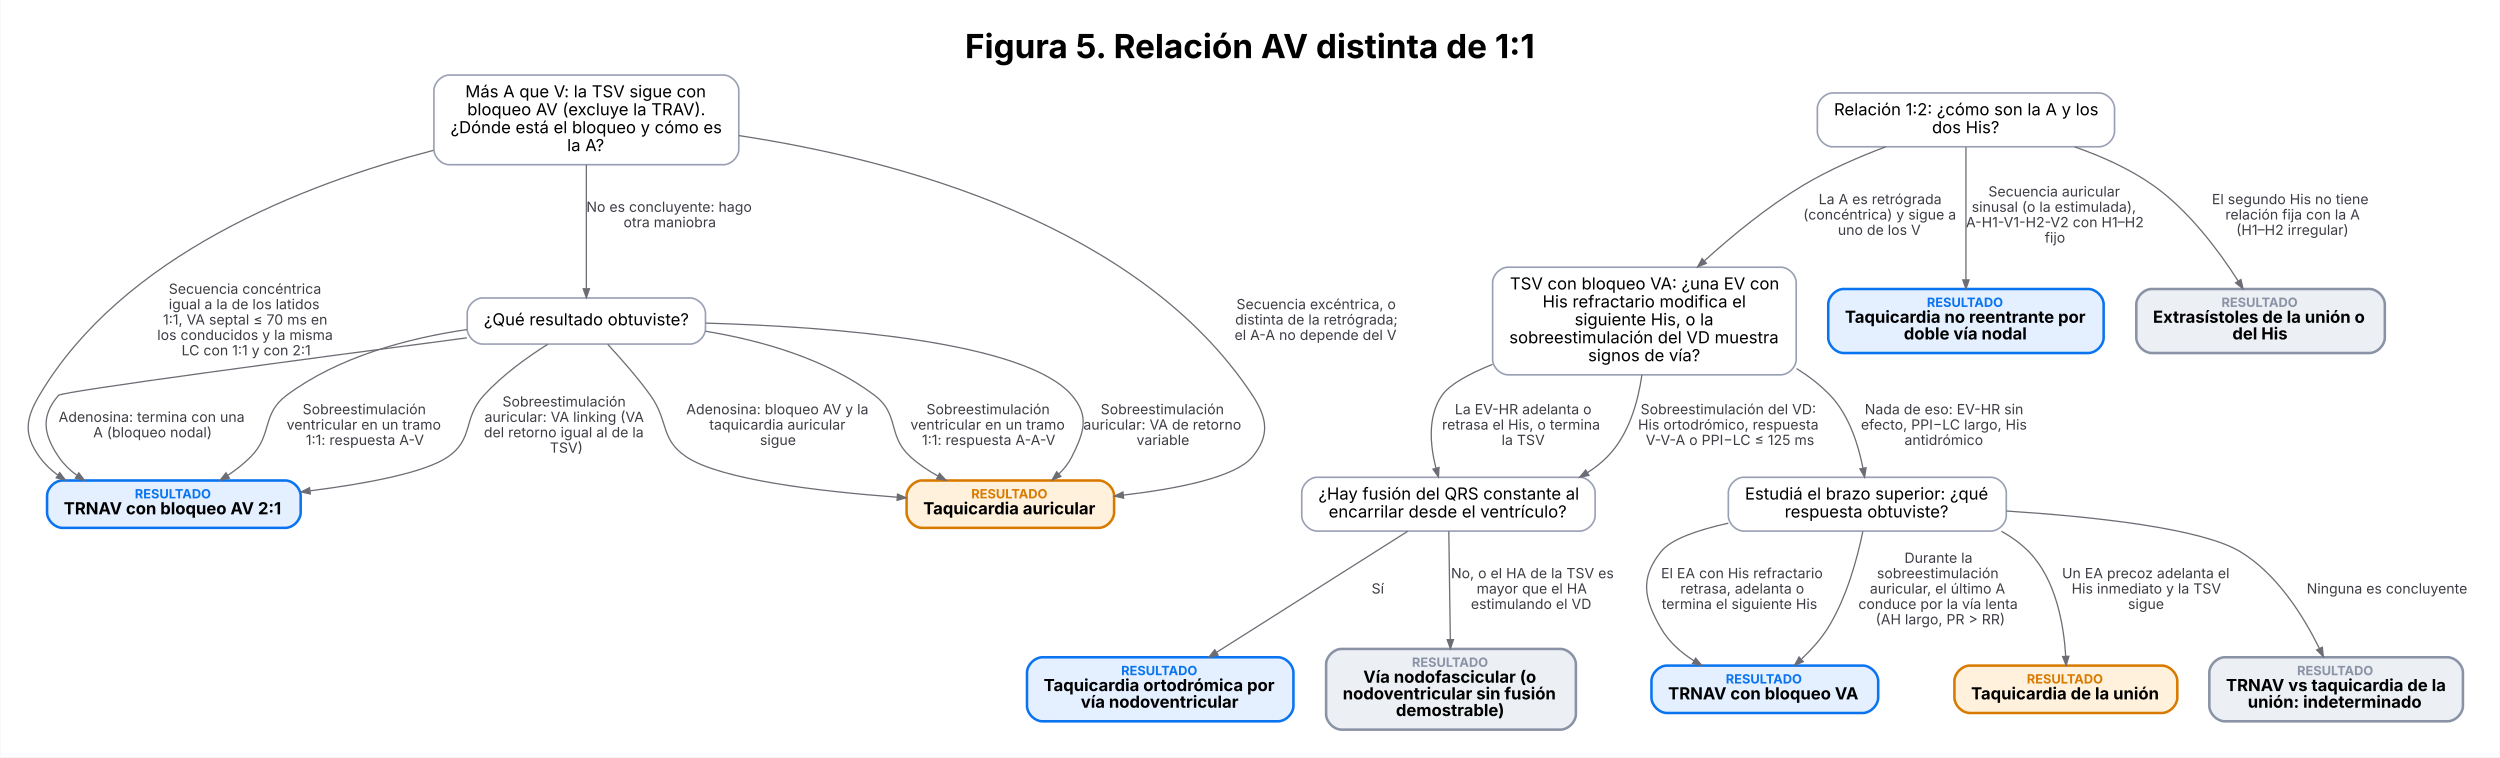
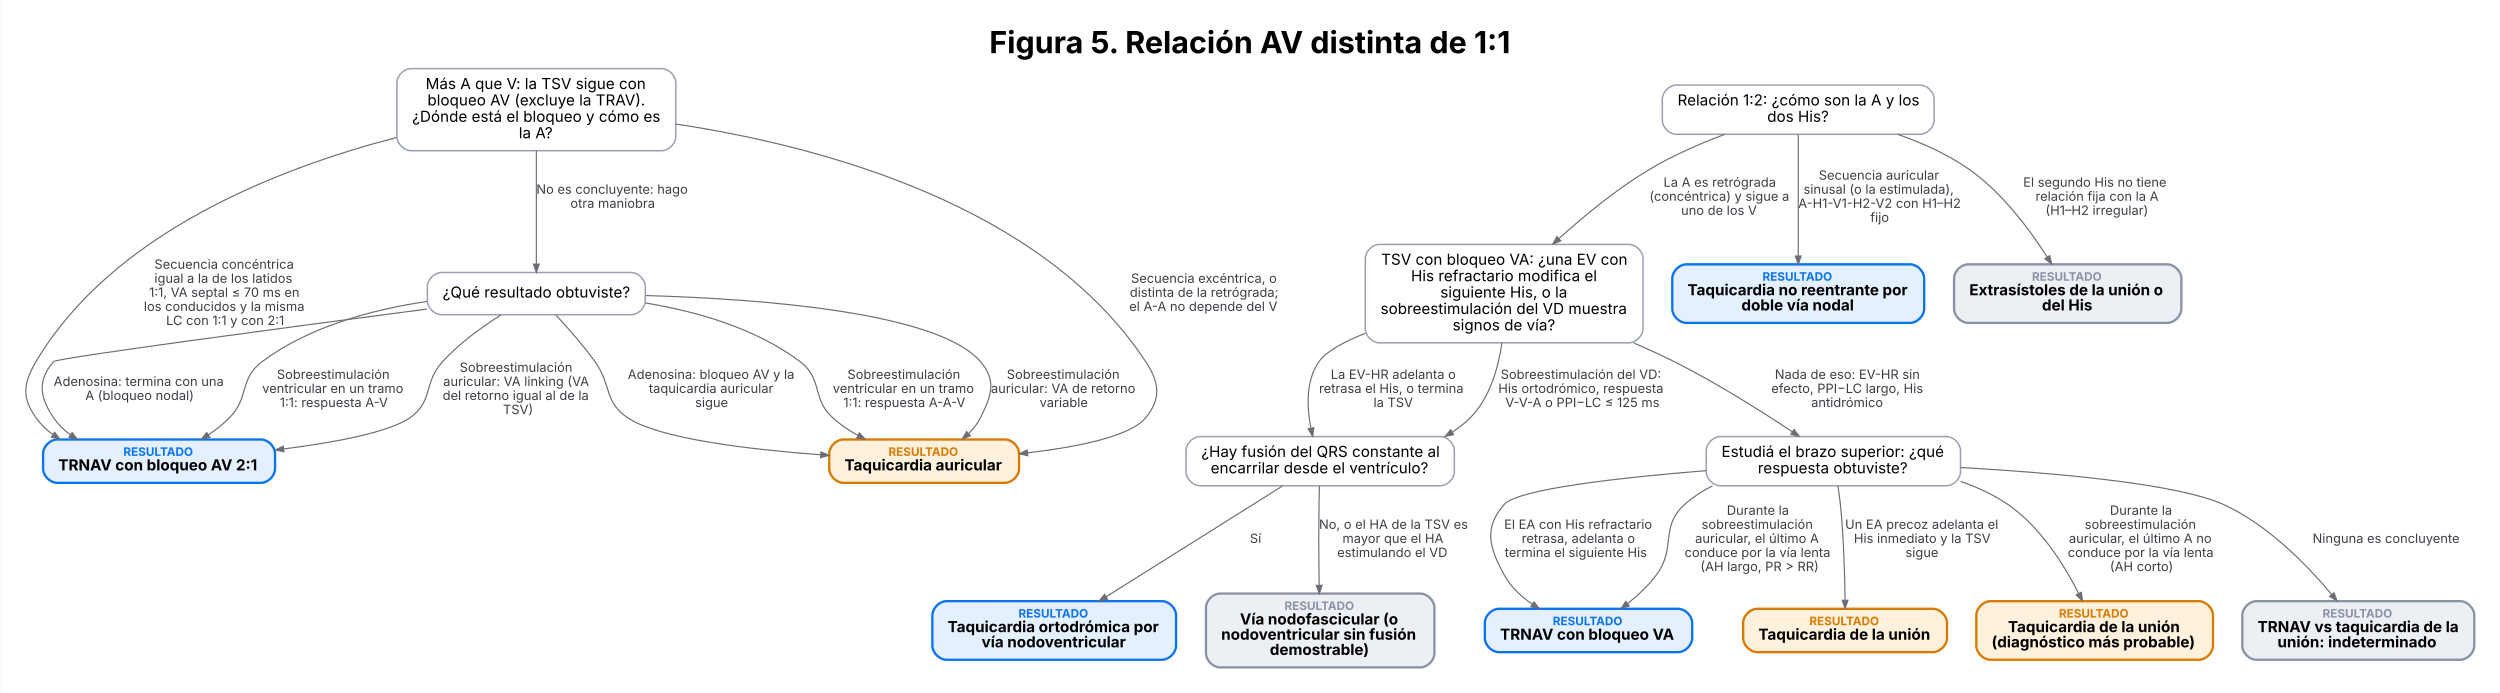
- <svg xmlns="http://www.w3.org/2000/svg" width="1951pt" height="591pt" viewBox="0.00 0.00 1951.02 591.20">
+ <svg xmlns="http://www.w3.org/2000/svg" width="2133pt" height="591pt" viewBox="0.00 0.00 2133.02 591.20">
  <g id="graph0" class="graph" transform="scale(1 1) rotate(0) translate(21.6 569.6)">
-     <polygon fill="white" stroke="transparent" points="-21.6,21.6 -21.6,-569.6 1929.42,-569.6 1929.42,21.6 -21.6,21.6" />
-     <text text-anchor="start" x="731.41" y="-524.2" font-family="Inter" font-weight="bold" font-size="26.00">Figura 5. Relación AV distinta de 1:1</text>
+     <polygon fill="white" stroke="transparent" points="-21.6,21.6 -21.6,-569.6 2111.42,-569.6 2111.42,21.6 -21.6,21.6" />
+     <text text-anchor="start" x="822.41" y="-524.2" font-family="Inter" font-weight="bold" font-size="26.00">Figura 5. Relación AV distinta de 1:1</text>
    <g id="node1" class="node">
      <path fill="#ffffff" stroke="#9aa0b4" stroke-width="1.3" d="M542.82,-511C542.82,-511 328.82,-511 328.82,-511 322.82,-511 316.82,-505 316.82,-499 316.82,-499 316.82,-453 316.82,-453 316.82,-447 322.82,-441 328.82,-441 328.82,-441 542.82,-441 542.82,-441 548.82,-441 554.82,-447 554.82,-453 554.82,-453 554.82,-499 554.82,-499 554.82,-505 548.82,-511 542.82,-511" />
      <text text-anchor="start" x="341.32" y="-493.6" font-family="Inter" font-size="13.00">Más A que V: la TSV sigue con</text>
      <text text-anchor="start" x="342.82" y="-479.6" font-family="Inter" font-size="13.00">bloqueo AV (excluye la TRAV).</text>
      <text text-anchor="start" x="329.82" y="-465.6" font-family="Inter" font-size="13.00">¿Dónde está el bloqueo y cómo es</text>
      <text text-anchor="start" x="420.82" y="-451.6" font-family="Inter" font-size="13.00">la A?</text>
    </g>
    <g id="node2" class="node">
      <path fill="#e4f0ff" stroke="#0a74f0" stroke-width="2" d="M200.82,-194.5C200.82,-194.5 26.82,-194.5 26.82,-194.5 20.82,-194.5 14.82,-188.5 14.82,-182.5 14.82,-182.5 14.82,-169.5 14.82,-169.5 14.82,-163.5 20.82,-157.5 26.82,-157.5 26.82,-157.5 200.82,-157.5 200.82,-157.5 206.82,-157.5 212.82,-163.5 212.82,-169.5 212.82,-169.5 212.82,-182.5 212.82,-182.5 212.82,-188.5 206.82,-194.5 200.82,-194.5" />
      <text text-anchor="start" x="83.32" y="-180.5" font-family="Inter" font-weight="bold" font-size="10.00" fill="#0a74f0">RESULTADO</text>
      <text text-anchor="start" x="27.82" y="-168.1" font-family="Inter" font-weight="bold" font-size="13.00">TRNAV con bloqueo AV 2:1</text>
    </g>
    <g id="edge1" class="edge">
      <path fill="none" stroke="#6c6c74" d="M316.44,-452.24C214.23,-425.67 73.62,-370.55 8.82,-261 -2.04,-242.64 -3.58,-230.36 8.82,-213 12.77,-207.47 17.62,-202.78 23.05,-198.81" />
      <polygon fill="#6c6c74" stroke="#6c6c74" points="24.67,-200.68 29.16,-194.77 21.97,-196.59 24.67,-200.68" />
      <text text-anchor="start" x="109.82" y="-340.2" font-family="Inter" font-size="11.00" fill="#3c3c44">Secuencia concéntrica</text>
      <text text-anchor="start" x="109.82" y="-328.2" font-family="Inter" font-size="11.00" fill="#3c3c44">igual a la de los latidos</text>
      <text text-anchor="start" x="105.32" y="-316.2" font-family="Inter" font-size="11.00" fill="#3c3c44">1:1, VA septal ≤ 70 ms en</text>
      <text text-anchor="start" x="100.82" y="-304.2" font-family="Inter" font-size="11.00" fill="#3c3c44">los conducidos y la misma</text>
      <text text-anchor="start" x="119.82" y="-292.2" font-family="Inter" font-size="11.00" fill="#3c3c44">LC con 1:1 y con 2:1</text>
    </g>
    <g id="node3" class="node">
      <path fill="#fff1dc" stroke="#d97a00" stroke-width="2" d="M835.82,-194.5C835.82,-194.5 697.82,-194.5 697.82,-194.5 691.82,-194.5 685.82,-188.5 685.82,-182.5 685.82,-182.5 685.82,-169.5 685.82,-169.5 685.82,-163.5 691.82,-157.5 697.82,-157.5 697.82,-157.5 835.82,-157.5 835.82,-157.5 841.82,-157.5 847.82,-163.5 847.82,-169.5 847.82,-169.5 847.82,-182.5 847.82,-182.5 847.82,-188.5 841.82,-194.5 835.82,-194.5" />
      <text text-anchor="start" x="736.32" y="-180.5" font-family="Inter" font-weight="bold" font-size="10.00" fill="#d97a00">RESULTADO</text>
      <text text-anchor="start" x="698.82" y="-168.1" font-family="Inter" font-weight="bold" font-size="13.00">Taquicardia auricular</text>
    </g>
    <g id="edge2" class="edge">
      <path fill="none" stroke="#6c6c74" d="M554.89,-463.75C679.09,-444.91 867.73,-394.69 955.82,-261 967.56,-243.19 969.42,-229.44 955.82,-213 942.61,-197.03 897.79,-188.09 855.12,-183.11" />
      <polygon fill="#6c6c74" stroke="#6c6c74" points="855.25,-180.66 848.02,-182.31 854.7,-185.53 855.25,-180.66" />
      <text text-anchor="start" x="943.32" y="-328.2" font-family="Inter" font-size="11.00" fill="#3c3c44">Secuencia excéntrica, o</text>
      <text text-anchor="start" x="942.32" y="-316.2" font-family="Inter" font-size="11.00" fill="#3c3c44">distinta de la retrógrada;</text>
      <text text-anchor="start" x="941.82" y="-304.2" font-family="Inter" font-size="11.00" fill="#3c3c44">el A-A no depende del V</text>
    </g>
    <g id="node4" class="node">
      <path fill="#ffffff" stroke="#9aa0b4" stroke-width="1.3" d="M516.82,-337C516.82,-337 354.82,-337 354.82,-337 348.82,-337 342.82,-331 342.82,-325 342.82,-325 342.82,-313 342.82,-313 342.82,-307 348.82,-301 354.82,-301 354.82,-301 516.82,-301 516.82,-301 522.82,-301 528.82,-307 528.82,-313 528.82,-313 528.82,-325 528.82,-325 528.82,-331 522.82,-337 516.82,-337" />
      <text text-anchor="start" x="355.82" y="-315.6" font-family="Inter" font-size="13.00">¿Qué resultado obtuviste?</text>
    </g>
    <g id="edge3" class="edge">
      <path fill="none" stroke="#6c6c74" d="M435.82,-440.98C435.82,-411.79 435.82,-370.41 435.82,-344.4" />
      <polygon fill="#6c6c74" stroke="#6c6c74" points="438.27,-344.18 435.82,-337.18 433.37,-344.18 438.27,-344.18" />
      <text text-anchor="start" x="435.82" y="-404.2" font-family="Inter" font-size="11.00" fill="#3c3c44">No es concluyente: hago</text>
      <text text-anchor="start" x="464.82" y="-392.2" font-family="Inter" font-size="11.00" fill="#3c3c44">otra maniobra</text>
    </g>
    <g id="edge5" class="edge">
      <path fill="none" stroke="#6c6c74" d="M342.57,-305.86C221.84,-290.03 26.44,-264.01 23.82,-261 9.81,-244.91 11.86,-230.67 23.82,-213 27.63,-207.37 32.48,-202.62 37.94,-198.62" />
      <polygon fill="#6c6c74" stroke="#6c6c74" points="39.6,-200.46 44.09,-194.55 36.9,-196.37 39.6,-200.46" />
      <text text-anchor="start" x="23.82" y="-240.2" font-family="Inter" font-size="11.00" fill="#3c3c44">Adenosina: termina con una</text>
      <text text-anchor="start" x="50.82" y="-228.2" font-family="Inter" font-size="11.00" fill="#3c3c44">A (bloqueo nodal)</text>
    </g>
    <g id="edge7" class="edge">
      <path fill="none" stroke="#6c6c74" d="M342.78,-312.36C296.64,-305.58 242.29,-291.19 201.82,-261 182.02,-246.23 191.17,-230.57 173.82,-213 168.53,-207.64 162.27,-202.76 155.84,-198.45" />
      <polygon fill="#6c6c74" stroke="#6c6c74" points="157.12,-196.36 149.91,-194.65 154.48,-200.49 157.12,-196.36" />
      <text text-anchor="start" x="214.32" y="-246.2" font-family="Inter" font-size="11.00" fill="#3c3c44">Sobreestimulación</text>
      <text text-anchor="start" x="201.82" y="-234.2" font-family="Inter" font-size="11.00" fill="#3c3c44">ventricular en un tramo</text>
      <text text-anchor="start" x="216.82" y="-222.2" font-family="Inter" font-size="11.00" fill="#3c3c44">1:1: respuesta A-V</text>
    </g>
    <g id="edge8" class="edge">
      <path fill="none" stroke="#6c6c74" d="M405.7,-300.87C389.6,-290.7 370.19,-276.74 355.82,-261 339.17,-242.76 348.14,-227.04 327.82,-213 309.91,-200.62 264.56,-192.08 220.19,-186.44" />
      <polygon fill="#6c6c74" stroke="#6c6c74" points="220.33,-183.99 213.08,-185.56 219.73,-188.85 220.33,-183.99" />
      <text text-anchor="start" x="370.32" y="-252.2" font-family="Inter" font-size="11.00" fill="#3c3c44">Sobreestimulación</text>
      <text text-anchor="start" x="356.32" y="-240.2" font-family="Inter" font-size="11.00" fill="#3c3c44">auricular: VA linking (VA</text>
      <text text-anchor="start" x="355.82" y="-228.2" font-family="Inter" font-size="11.00" fill="#3c3c44">del retorno igual al de la</text>
      <text text-anchor="start" x="407.32" y="-216.2" font-family="Inter" font-size="11.00" fill="#3c3c44">TSV)</text>
    </g>
    <g id="edge4" class="edge">
      <path fill="none" stroke="#6c6c74" d="M452.5,-300.76C462.69,-289.81 475.67,-275.1 485.82,-261 500.25,-240.96 493.32,-226.78 513.82,-213 540.23,-195.24 616.5,-186.08 678.45,-181.46" />
      <polygon fill="#6c6c74" stroke="#6c6c74" points="678.74,-183.89 685.55,-180.94 678.39,-179.01 678.74,-183.89" />
      <text text-anchor="start" x="513.82" y="-246.2" font-family="Inter" font-size="11.00" fill="#3c3c44">Adenosina: bloqueo AV y la</text>
      <text text-anchor="start" x="531.82" y="-234.2" font-family="Inter" font-size="11.00" fill="#3c3c44">taquicardia auricular</text>
      <text text-anchor="start" x="571.32" y="-222.2" font-family="Inter" font-size="11.00" fill="#3c3c44">sigue</text>
    </g>
    <g id="edge6" class="edge">
      <path fill="none" stroke="#6c6c74" d="M528.92,-311.01C572.49,-303.83 622.99,-289.48 660.82,-261 680.55,-246.14 670.54,-229.61 688.82,-213 695.11,-207.28 702.48,-202.32 710.12,-198.07" />
      <polygon fill="#6c6c74" stroke="#6c6c74" points="711.53,-200.09 716.58,-194.66 709.25,-195.76 711.53,-200.09" />
      <text text-anchor="start" x="701.32" y="-246.2" font-family="Inter" font-size="11.00" fill="#3c3c44">Sobreestimulación</text>
      <text text-anchor="start" x="688.82" y="-234.2" font-family="Inter" font-size="11.00" fill="#3c3c44">ventricular en un tramo</text>
      <text text-anchor="start" x="697.82" y="-222.2" font-family="Inter" font-size="11.00" fill="#3c3c44">1:1: respuesta A-A-V</text>
    </g>
    <g id="edge9" class="edge">
      <path fill="none" stroke="#6c6c74" d="M529.15,-317.36C629.23,-314.47 778.68,-302.98 814.82,-261 828.74,-244.83 824.36,-232.08 814.82,-213 812.33,-208.02 808.79,-203.55 804.74,-199.6" />
      <polygon fill="#6c6c74" stroke="#6c6c74" points="806.26,-197.67 799.39,-194.86 803.01,-201.34 806.26,-197.67" />
      <text text-anchor="start" x="837.32" y="-246.2" font-family="Inter" font-size="11.00" fill="#3c3c44">Sobreestimulación</text>
      <text text-anchor="start" x="823.82" y="-234.2" font-family="Inter" font-size="11.00" fill="#3c3c44">auricular: VA de retorno</text>
      <text text-anchor="start" x="865.32" y="-222.2" font-family="Inter" font-size="11.00" fill="#3c3c44">variable</text>
    </g>
    <g id="node5" class="node">
      <path fill="#ffffff" stroke="#9aa0b4" stroke-width="1.3" d="M1368.32,-361C1368.32,-361 1155.32,-361 1155.32,-361 1149.32,-361 1143.32,-355 1143.32,-349 1143.32,-349 1143.32,-289 1143.32,-289 1143.32,-283 1149.32,-277 1155.32,-277 1155.32,-277 1368.32,-277 1368.32,-277 1374.32,-277 1380.32,-283 1380.32,-289 1380.32,-289 1380.32,-349 1380.32,-349 1380.32,-355 1374.32,-361 1368.32,-361" />
      <text text-anchor="start" x="1156.82" y="-343.6" font-family="Inter" font-size="13.00">TSV con bloqueo VA: ¿una EV con</text>
      <text text-anchor="start" x="1182.32" y="-329.6" font-family="Inter" font-size="13.00">His refractario modifica el</text>
      <text text-anchor="start" x="1207.32" y="-315.6" font-family="Inter" font-size="13.00">siguiente His, o la</text>
      <text text-anchor="start" x="1156.32" y="-301.6" font-family="Inter" font-size="13.00">sobreestimulación del VD muestra</text>
      <text text-anchor="start" x="1217.82" y="-287.6" font-family="Inter" font-size="13.00">signos de vía?</text>
    </g>
    <g id="node6" class="node">
-       <path fill="#ffffff" stroke="#9aa0b4" stroke-width="1.3" d="M1211.32,-197C1211.32,-197 1006.32,-197 1006.32,-197 1000.32,-197 994.32,-191 994.32,-185 994.32,-185 994.32,-167 994.32,-167 994.32,-161 1000.32,-155 1006.32,-155 1006.32,-155 1211.32,-155 1211.32,-155 1217.32,-155 1223.32,-161 1223.32,-167 1223.32,-167 1223.32,-185 1223.32,-185 1223.32,-191 1217.32,-197 1211.32,-197" />
-       <text text-anchor="start" x="1007.32" y="-179.6" font-family="Inter" font-size="13.00">¿Hay fusión del QRS constante al</text>
-       <text text-anchor="start" x="1015.32" y="-165.6" font-family="Inter" font-size="13.00">encarrilar desde el ventrículo?</text>
+       <path fill="#ffffff" stroke="#9aa0b4" stroke-width="1.3" d="M1207.32,-197C1207.32,-197 1002.32,-197 1002.32,-197 996.32,-197 990.32,-191 990.32,-185 990.32,-185 990.32,-167 990.32,-167 990.32,-161 996.32,-155 1002.32,-155 1002.32,-155 1207.32,-155 1207.32,-155 1213.32,-155 1219.32,-161 1219.32,-167 1219.32,-167 1219.32,-185 1219.32,-185 1219.32,-191 1213.32,-197 1207.32,-197" />
+       <text text-anchor="start" x="1003.32" y="-179.6" font-family="Inter" font-size="13.00">¿Hay fusión del QRS constante al</text>
+       <text text-anchor="start" x="1011.32" y="-165.6" font-family="Inter" font-size="13.00">encarrilar desde el ventrículo?</text>
    </g>
    <g id="edge10" class="edge">
-       <path fill="none" stroke="#6c6c74" d="M1143.25,-285.15C1124.78,-277.74 1109.81,-269.53 1103.82,-261 1092.33,-244.64 1094.55,-221.77 1099.11,-204.02" />
-       <polygon fill="#6c6c74" stroke="#6c6c74" points="1101.48,-204.66 1101.02,-197.25 1096.76,-203.33 1101.48,-204.66" />
+       <path fill="none" stroke="#6c6c74" d="M1143.25,-285.15C1124.78,-277.74 1109.81,-269.53 1103.82,-261 1092.45,-244.81 1093.41,-222.2 1096.82,-204.51" />
+       <polygon fill="#6c6c74" stroke="#6c6c74" points="1099.31,-204.63 1098.41,-197.27 1094.52,-203.58 1099.31,-204.63" />
      <text text-anchor="start" x="1113.82" y="-246.2" font-family="Inter" font-size="11.00" fill="#3c3c44">La EV-HR adelanta o</text>
      <text text-anchor="start" x="1103.82" y="-234.2" font-family="Inter" font-size="11.00" fill="#3c3c44">retrasa el His, o termina</text>
      <text text-anchor="start" x="1150.32" y="-222.2" font-family="Inter" font-size="11.00" fill="#3c3c44">la TSV</text>
    </g>
    <g id="edge11" class="edge">
-       <path fill="none" stroke="#6c6c74" d="M1259.85,-276.87C1256.73,-255.25 1249.43,-229.82 1232.82,-213 1228.19,-208.31 1223,-204.23 1217.42,-200.67" />
-       <polygon fill="#6c6c74" stroke="#6c6c74" points="1218.5,-198.46 1211.23,-197.01 1216.01,-202.68 1218.5,-198.46" />
+       <path fill="none" stroke="#6c6c74" d="M1259.91,-276.82C1256.8,-255.18 1249.5,-229.75 1232.82,-213 1228.21,-208.37 1223.07,-204.33 1217.55,-200.8" />
+       <polygon fill="#6c6c74" stroke="#6c6c74" points="1218.7,-198.63 1211.43,-197.16 1216.19,-202.84 1218.7,-198.63" />
      <text text-anchor="start" x="1258.82" y="-246.2" font-family="Inter" font-size="11.00" fill="#3c3c44">Sobreestimulación del VD:</text>
      <text text-anchor="start" x="1256.82" y="-234.2" font-family="Inter" font-size="11.00" fill="#3c3c44">His ortodrómico, respuesta</text>
      <text text-anchor="start" x="1262.82" y="-222.2" font-family="Inter" font-size="11.00" fill="#3c3c44">V-V-A o PPI−LC ≤ 125 ms</text>
    </g>
    <g id="node7" class="node">
-       <path fill="#ffffff" stroke="#9aa0b4" stroke-width="1.3" d="M1532.32,-197C1532.32,-197 1339.32,-197 1339.32,-197 1333.32,-197 1327.32,-191 1327.32,-185 1327.32,-185 1327.32,-167 1327.32,-167 1327.32,-161 1333.32,-155 1339.32,-155 1339.32,-155 1532.32,-155 1532.32,-155 1538.32,-155 1544.32,-161 1544.32,-167 1544.32,-167 1544.32,-185 1544.32,-185 1544.32,-191 1538.32,-197 1532.32,-197" />
-       <text text-anchor="start" x="1340.32" y="-179.6" font-family="Inter" font-size="13.00">Estudiá el brazo superior: ¿qué</text>
-       <text text-anchor="start" x="1371.32" y="-165.6" font-family="Inter" font-size="13.00">respuesta obtuviste?</text>
+       <path fill="#ffffff" stroke="#9aa0b4" stroke-width="1.3" d="M1639.32,-197C1639.32,-197 1446.32,-197 1446.32,-197 1440.32,-197 1434.32,-191 1434.32,-185 1434.32,-185 1434.32,-167 1434.32,-167 1434.32,-161 1440.32,-155 1446.32,-155 1446.32,-155 1639.32,-155 1639.32,-155 1645.32,-155 1651.32,-161 1651.32,-167 1651.32,-167 1651.32,-185 1651.32,-185 1651.32,-191 1645.32,-197 1639.32,-197" />
+       <text text-anchor="start" x="1447.32" y="-179.6" font-family="Inter" font-size="13.00">Estudiá el brazo superior: ¿qué</text>
+       <text text-anchor="start" x="1478.32" y="-165.6" font-family="Inter" font-size="13.00">respuesta obtuviste?</text>
    </g>
    <g id="edge12" class="edge">
-       <path fill="none" stroke="#6c6c74" d="M1380.61,-281.86C1390.21,-275.91 1399.14,-269.01 1406.82,-261 1421.62,-245.56 1428.89,-222.22 1432.45,-204.06" />
-       <polygon fill="#6c6c74" stroke="#6c6c74" points="1434.87,-204.45 1433.68,-197.13 1430.05,-203.59 1434.87,-204.45" />
-       <text text-anchor="start" x="1433.82" y="-246.2" font-family="Inter" font-size="11.00" fill="#3c3c44">Nada de eso: EV-HR sin</text>
-       <text text-anchor="start" x="1430.82" y="-234.2" font-family="Inter" font-size="11.00" fill="#3c3c44">efecto, PPI−LC largo, His</text>
-       <text text-anchor="start" x="1464.82" y="-222.2" font-family="Inter" font-size="11.00" fill="#3c3c44">antidrómico</text>
+       <path fill="none" stroke="#6c6c74" d="M1372.38,-276.93C1384.14,-271.86 1395.81,-266.51 1406.82,-261 1442.47,-243.16 1480.93,-218.9 1507.82,-201.03" />
+       <polygon fill="#6c6c74" stroke="#6c6c74" points="1509.26,-203.02 1513.72,-197.1 1506.54,-198.95 1509.26,-203.02" />
+       <text text-anchor="start" x="1492.82" y="-246.2" font-family="Inter" font-size="11.00" fill="#3c3c44">Nada de eso: EV-HR sin</text>
+       <text text-anchor="start" x="1489.82" y="-234.2" font-family="Inter" font-size="11.00" fill="#3c3c44">efecto, PPI−LC largo, His</text>
+       <text text-anchor="start" x="1523.82" y="-222.2" font-family="Inter" font-size="11.00" fill="#3c3c44">antidrómico</text>
    </g>
    <g id="node8" class="node">
-       <path fill="#e4f0ff" stroke="#0a74f0" stroke-width="2" d="M975.82,-56.5C975.82,-56.5 791.82,-56.5 791.82,-56.5 785.82,-56.5 779.82,-50.5 779.82,-44.5 779.82,-44.5 779.82,-18.5 779.82,-18.5 779.82,-12.5 785.82,-6.5 791.82,-6.5 791.82,-6.5 975.82,-6.5 975.82,-6.5 981.82,-6.5 987.82,-12.5 987.82,-18.5 987.82,-18.5 987.82,-44.5 987.82,-44.5 987.82,-50.5 981.82,-56.5 975.82,-56.5" />
-       <text text-anchor="start" x="853.32" y="-42.5" font-family="Inter" font-weight="bold" font-size="10.00" fill="#0a74f0">RESULTADO</text>
-       <text text-anchor="start" x="792.82" y="-30.1" font-family="Inter" font-weight="bold" font-size="13.00">Taquicardia ortodrómica por</text>
-       <text text-anchor="start" x="821.82" y="-17.1" font-family="Inter" font-weight="bold" font-size="13.00">vía nodoventricular</text>
+       <path fill="#e4f0ff" stroke="#0a74f0" stroke-width="2" d="M969.82,-56.5C969.82,-56.5 785.82,-56.5 785.82,-56.5 779.82,-56.5 773.82,-50.5 773.82,-44.5 773.82,-44.5 773.82,-18.5 773.82,-18.5 773.82,-12.5 779.82,-6.5 785.82,-6.5 785.82,-6.5 969.82,-6.5 969.82,-6.5 975.82,-6.5 981.82,-12.5 981.82,-18.5 981.82,-18.5 981.82,-44.5 981.82,-44.5 981.82,-50.5 975.82,-56.5 969.82,-56.5" />
+       <text text-anchor="start" x="847.32" y="-42.5" font-family="Inter" font-weight="bold" font-size="10.00" fill="#0a74f0">RESULTADO</text>
+       <text text-anchor="start" x="786.82" y="-30.1" font-family="Inter" font-weight="bold" font-size="13.00">Taquicardia ortodrómica por</text>
+       <text text-anchor="start" x="815.82" y="-17.1" font-family="Inter" font-weight="bold" font-size="13.00">vía nodoventricular</text>
    </g>
    <g id="edge13" class="edge">
-       <path fill="none" stroke="#6c6c74" d="M1077.06,-154.89C1038.07,-130.19 971.74,-88.18 927.84,-60.38" />
-       <polygon fill="#6c6c74" stroke="#6c6c74" points="929.03,-58.23 921.81,-56.56 926.41,-62.37 929.03,-58.23" />
-       <text text-anchor="start" x="1048.82" y="-106.2" font-family="Inter" font-size="11.00" fill="#3c3c44">Sí</text>
+       <path fill="none" stroke="#6c6c74" d="M1072.78,-154.89C1033.44,-130.19 966.52,-88.18 922.24,-60.38" />
+       <polygon fill="#6c6c74" stroke="#6c6c74" points="923.37,-58.2 916.14,-56.56 920.77,-62.35 923.37,-58.2" />
+       <text text-anchor="start" x="1044.82" y="-106.2" font-family="Inter" font-size="11.00" fill="#3c3c44">Sí</text>
    </g>
    <g id="node9" class="node">
-       <path fill="#eceff3" stroke="#8a93a6" stroke-width="2" d="M1196.32,-63C1196.32,-63 1025.32,-63 1025.32,-63 1019.32,-63 1013.32,-57 1013.32,-51 1013.32,-51 1013.32,-12 1013.32,-12 1013.32,-6 1019.32,0 1025.32,0 1025.32,0 1196.32,0 1196.32,0 1202.32,0 1208.32,-6 1208.32,-12 1208.32,-12 1208.32,-51 1208.32,-51 1208.32,-57 1202.32,-63 1196.32,-63" />
-       <text text-anchor="start" x="1080.32" y="-49" font-family="Inter" font-weight="bold" font-size="10.00" fill="#8a93a6">RESULTADO</text>
-       <text text-anchor="start" x="1042.32" y="-36.6" font-family="Inter" font-weight="bold" font-size="13.00">Vía nodofascicular (o</text>
-       <text text-anchor="start" x="1026.32" y="-23.6" font-family="Inter" font-weight="bold" font-size="13.00">nodoventricular sin fusión</text>
-       <text text-anchor="start" x="1067.82" y="-10.6" font-family="Inter" font-weight="bold" font-size="13.00">demostrable)</text>
+       <path fill="#eceff3" stroke="#8a93a6" stroke-width="2" d="M1190.32,-63C1190.32,-63 1019.32,-63 1019.32,-63 1013.32,-63 1007.32,-57 1007.32,-51 1007.32,-51 1007.32,-12 1007.32,-12 1007.32,-6 1013.32,0 1019.32,0 1019.32,0 1190.32,0 1190.32,0 1196.32,0 1202.32,-6 1202.32,-12 1202.32,-12 1202.32,-51 1202.32,-51 1202.32,-57 1196.32,-63 1190.32,-63" />
+       <text text-anchor="start" x="1074.32" y="-49" font-family="Inter" font-weight="bold" font-size="10.00" fill="#8a93a6">RESULTADO</text>
+       <text text-anchor="start" x="1036.32" y="-36.6" font-family="Inter" font-weight="bold" font-size="13.00">Vía nodofascicular (o</text>
+       <text text-anchor="start" x="1020.32" y="-23.6" font-family="Inter" font-weight="bold" font-size="13.00">nodoventricular sin fusión</text>
+       <text text-anchor="start" x="1061.82" y="-10.6" font-family="Inter" font-weight="bold" font-size="13.00">demostrable)</text>
    </g>
    <g id="edge14" class="edge">
-       <path fill="none" stroke="#6c6c74" d="M1109.1,-154.89C1109.41,-132.98 1109.91,-97.45 1110.29,-70.31" />
-       <polygon fill="#6c6c74" stroke="#6c6c74" points="1112.74,-70.28 1110.39,-63.24 1107.84,-70.21 1112.74,-70.28" />
-       <text text-anchor="start" x="1110.82" y="-118.2" font-family="Inter" font-size="11.00" fill="#3c3c44">No, o el HA de la TSV es</text>
-       <text text-anchor="start" x="1130.82" y="-106.2" font-family="Inter" font-size="11.00" fill="#3c3c44">mayor que el HA</text>
-       <text text-anchor="start" x="1126.32" y="-94.2" font-family="Inter" font-size="11.00" fill="#3c3c44">estimulando el VD</text>
+       <path fill="none" stroke="#6c6c74" d="M1104.16,-154.82C1104.02,-149.66 1103.89,-144.13 1103.82,-139 1103.45,-112.34 1103.53,-105.67 1103.82,-79 1103.85,-76.09 1103.89,-73.08 1103.94,-70.06" />
+       <polygon fill="#6c6c74" stroke="#6c6c74" points="1106.39,-70.06 1104.07,-63.01 1101.49,-69.97 1106.39,-70.06" />
+       <text text-anchor="start" x="1103.82" y="-118.2" font-family="Inter" font-size="11.00" fill="#3c3c44">No, o el HA de la TSV es</text>
+       <text text-anchor="start" x="1123.82" y="-106.2" font-family="Inter" font-size="11.00" fill="#3c3c44">mayor que el HA</text>
+       <text text-anchor="start" x="1119.32" y="-94.2" font-family="Inter" font-size="11.00" fill="#3c3c44">estimulando el VD</text>
    </g>
    <g id="node10" class="node">
-       <path fill="#e4f0ff" stroke="#0a74f0" stroke-width="2" d="M1432.32,-50C1432.32,-50 1279.32,-50 1279.32,-50 1273.32,-50 1267.32,-44 1267.32,-38 1267.32,-38 1267.32,-25 1267.32,-25 1267.32,-19 1273.32,-13 1279.32,-13 1279.32,-13 1432.32,-13 1432.32,-13 1438.32,-13 1444.32,-19 1444.32,-25 1444.32,-25 1444.32,-38 1444.32,-38 1444.32,-44 1438.32,-50 1432.32,-50" />
-       <text text-anchor="start" x="1325.32" y="-36" font-family="Inter" font-weight="bold" font-size="10.00" fill="#0a74f0">RESULTADO</text>
-       <text text-anchor="start" x="1280.32" y="-23.6" font-family="Inter" font-weight="bold" font-size="13.00">TRNAV con bloqueo VA</text>
+       <path fill="#e4f0ff" stroke="#0a74f0" stroke-width="2" d="M1410.32,-50C1410.32,-50 1257.32,-50 1257.32,-50 1251.32,-50 1245.32,-44 1245.32,-38 1245.32,-38 1245.32,-25 1245.32,-25 1245.32,-19 1251.32,-13 1257.32,-13 1257.32,-13 1410.32,-13 1410.32,-13 1416.32,-13 1422.32,-19 1422.32,-25 1422.32,-25 1422.32,-38 1422.32,-38 1422.32,-44 1416.32,-50 1410.32,-50" />
+       <text text-anchor="start" x="1303.32" y="-36" font-family="Inter" font-weight="bold" font-size="10.00" fill="#0a74f0">RESULTADO</text>
+       <text text-anchor="start" x="1258.32" y="-23.6" font-family="Inter" font-weight="bold" font-size="13.00">TRNAV con bloqueo VA</text>
    </g>
    <g id="edge15" class="edge">
-       <path fill="none" stroke="#6c6c74" d="M1327.31,-161.17C1303.22,-155.83 1282.52,-148.61 1274.82,-139 1258.15,-118.19 1261.46,-102.08 1274.82,-79 1280.86,-68.56 1290.24,-60.26 1300.49,-53.74" />
-       <polygon fill="#6c6c74" stroke="#6c6c74" points="1301.85,-55.78 1306.61,-50.1 1299.34,-51.57 1301.85,-55.78" />
-       <text text-anchor="start" x="1274.82" y="-118.2" font-family="Inter" font-size="11.00" fill="#3c3c44">El EA con His refractario</text>
-       <text text-anchor="start" x="1289.82" y="-106.2" font-family="Inter" font-size="11.00" fill="#3c3c44">retrasa, adelanta o</text>
-       <text text-anchor="start" x="1275.32" y="-94.2" font-family="Inter" font-size="11.00" fill="#3c3c44">termina el siguiente His</text>
+       <path fill="none" stroke="#6c6c74" d="M1434.08,-167.9C1360.06,-161.92 1273.46,-152.22 1261.82,-139 1244.2,-118.98 1249.07,-102.42 1261.82,-79 1267.36,-68.83 1276.19,-60.54 1285.79,-53.94" />
+       <polygon fill="#6c6c74" stroke="#6c6c74" points="1287.29,-55.89 1291.85,-50.04 1284.64,-51.77 1287.29,-55.89" />
+       <text text-anchor="start" x="1261.82" y="-118.2" font-family="Inter" font-size="11.00" fill="#3c3c44">El EA con His refractario</text>
+       <text text-anchor="start" x="1276.82" y="-106.2" font-family="Inter" font-size="11.00" fill="#3c3c44">retrasa, adelanta o</text>
+       <text text-anchor="start" x="1262.32" y="-94.2" font-family="Inter" font-size="11.00" fill="#3c3c44">termina el siguiente His</text>
    </g>
    <g id="edge16" class="edge">
-       <path fill="none" stroke="#6c6c74" d="M1432.31,-154.63C1428.13,-134.28 1419.75,-102.71 1404.82,-79 1399.39,-70.38 1392.01,-62.26 1384.62,-55.28" />
-       <polygon fill="#6c6c74" stroke="#6c6c74" points="1385.83,-53.08 1379,-50.19 1382.54,-56.71 1385.83,-53.08" />
-       <text text-anchor="start" x="1464.82" y="-130.2" font-family="Inter" font-size="11.00" fill="#3c3c44">Durante la</text>
-       <text text-anchor="start" x="1443.32" y="-118.2" font-family="Inter" font-size="11.00" fill="#3c3c44">sobreestimulación</text>
-       <text text-anchor="start" x="1437.82" y="-106.2" font-family="Inter" font-size="11.00" fill="#3c3c44">auricular, el último A</text>
-       <text text-anchor="start" x="1428.82" y="-94.2" font-family="Inter" font-size="11.00" fill="#3c3c44">conduce por la vía lenta</text>
-       <text text-anchor="start" x="1442.32" y="-82.2" font-family="Inter" font-size="11.00" fill="#3c3c44">(AH largo, PR &gt; RR)</text>
+       <path fill="none" stroke="#6c6c74" d="M1439.63,-154.94C1431,-150.61 1422.89,-145.37 1415.82,-139 1394.48,-119.78 1408.92,-102.08 1391.82,-79 1385.07,-69.9 1376.14,-61.57 1367.3,-54.56" />
+       <polygon fill="#6c6c74" stroke="#6c6c74" points="1368.58,-52.45 1361.54,-50.14 1365.61,-56.35 1368.58,-52.45" />
+       <text text-anchor="start" x="1451.82" y="-130.2" font-family="Inter" font-size="11.00" fill="#3c3c44">Durante la</text>
+       <text text-anchor="start" x="1430.32" y="-118.2" font-family="Inter" font-size="11.00" fill="#3c3c44">sobreestimulación</text>
+       <text text-anchor="start" x="1424.82" y="-106.2" font-family="Inter" font-size="11.00" fill="#3c3c44">auricular, el último A</text>
+       <text text-anchor="start" x="1415.82" y="-94.2" font-family="Inter" font-size="11.00" fill="#3c3c44">conduce por la vía lenta</text>
+       <text text-anchor="start" x="1429.32" y="-82.2" font-family="Inter" font-size="11.00" fill="#3c3c44">(AH largo, PR &gt; RR)</text>
    </g>
    <g id="node11" class="node">
-       <path fill="#fff1dc" stroke="#d97a00" stroke-width="2" d="M1665.82,-50C1665.82,-50 1515.82,-50 1515.82,-50 1509.82,-50 1503.82,-44 1503.82,-38 1503.82,-38 1503.82,-25 1503.82,-25 1503.82,-19 1509.82,-13 1515.82,-13 1515.82,-13 1665.82,-13 1665.82,-13 1671.82,-13 1677.82,-19 1677.82,-25 1677.82,-25 1677.82,-38 1677.82,-38 1677.82,-44 1671.82,-50 1665.82,-50" />
-       <text text-anchor="start" x="1560.32" y="-36" font-family="Inter" font-weight="bold" font-size="10.00" fill="#d97a00">RESULTADO</text>
-       <text text-anchor="start" x="1516.82" y="-23.6" font-family="Inter" font-weight="bold" font-size="13.00">Taquicardia de la unión</text>
+       <path fill="#fff1dc" stroke="#d97a00" stroke-width="2" d="M1627.82,-50C1627.82,-50 1477.82,-50 1477.82,-50 1471.82,-50 1465.82,-44 1465.82,-38 1465.82,-38 1465.82,-25 1465.82,-25 1465.82,-19 1471.82,-13 1477.82,-13 1477.82,-13 1627.82,-13 1627.82,-13 1633.82,-13 1639.82,-19 1639.82,-25 1639.82,-25 1639.82,-38 1639.82,-38 1639.82,-44 1633.82,-50 1627.82,-50" />
+       <text text-anchor="start" x="1522.32" y="-36" font-family="Inter" font-weight="bold" font-size="10.00" fill="#d97a00">RESULTADO</text>
+       <text text-anchor="start" x="1478.82" y="-23.6" font-family="Inter" font-weight="bold" font-size="13.00">Taquicardia de la unión</text>
    </g>
    <g id="edge17" class="edge">
-       <path fill="none" stroke="#6c6c74" d="M1540.5,-154.86C1548.33,-150.54 1555.58,-145.31 1561.82,-139 1583.3,-117.25 1589.27,-81.26 1590.72,-57.22" />
-       <polygon fill="#6c6c74" stroke="#6c6c74" points="1593.17,-57.27 1591.04,-50.17 1588.27,-57.05 1593.17,-57.27" />
-       <text text-anchor="start" x="1587.82" y="-118.2" font-family="Inter" font-size="11.00" fill="#3c3c44">Un EA precoz adelanta el</text>
-       <text text-anchor="start" x="1595.32" y="-106.2" font-family="Inter" font-size="11.00" fill="#3c3c44">His inmediato y la TSV</text>
-       <text text-anchor="start" x="1639.32" y="-94.2" font-family="Inter" font-size="11.00" fill="#3c3c44">sigue</text>
+       <path fill="none" stroke="#6c6c74" d="M1546.64,-154.88C1547.49,-149.72 1548.29,-144.17 1548.82,-139 1551.65,-111.17 1552.53,-79.07 1552.78,-57.45" />
+       <polygon fill="#6c6c74" stroke="#6c6c74" points="1555.23,-57.28 1552.84,-50.26 1550.33,-57.24 1555.23,-57.28" />
+       <text text-anchor="start" x="1552.82" y="-118.2" font-family="Inter" font-size="11.00" fill="#3c3c44">Un EA precoz adelanta el</text>
+       <text text-anchor="start" x="1560.32" y="-106.2" font-family="Inter" font-size="11.00" fill="#3c3c44">His inmediato y la TSV</text>
+       <text text-anchor="start" x="1604.32" y="-94.2" font-family="Inter" font-size="11.00" fill="#3c3c44">sigue</text>
    </g>
    <g id="node12" class="node">
-       <path fill="#eceff3" stroke="#8a93a6" stroke-width="2" d="M1888.82,-56.5C1888.82,-56.5 1714.82,-56.5 1714.82,-56.5 1708.82,-56.5 1702.82,-50.5 1702.82,-44.5 1702.82,-44.5 1702.82,-18.5 1702.82,-18.5 1702.82,-12.5 1708.82,-6.5 1714.82,-6.5 1714.82,-6.5 1888.82,-6.5 1888.82,-6.5 1894.82,-6.5 1900.82,-12.5 1900.82,-18.5 1900.82,-18.5 1900.82,-44.5 1900.82,-44.5 1900.82,-50.5 1894.82,-56.5 1888.82,-56.5" />
-       <text text-anchor="start" x="1771.32" y="-42.5" font-family="Inter" font-weight="bold" font-size="10.00" fill="#8a93a6">RESULTADO</text>
-       <text text-anchor="start" x="1715.82" y="-30.1" font-family="Inter" font-weight="bold" font-size="13.00">TRNAV vs taquicardia de la</text>
-       <text text-anchor="start" x="1732.82" y="-17.1" font-family="Inter" font-weight="bold" font-size="13.00">unión: indeterminado</text>
+       <path fill="#fff1dc" stroke="#d97a00" stroke-width="2" d="M1854.82,-56.5C1854.82,-56.5 1676.82,-56.5 1676.82,-56.5 1670.82,-56.5 1664.82,-50.5 1664.82,-44.5 1664.82,-44.5 1664.82,-18.5 1664.82,-18.5 1664.82,-12.5 1670.82,-6.5 1676.82,-6.5 1676.82,-6.5 1854.82,-6.5 1854.82,-6.5 1860.82,-6.5 1866.82,-12.5 1866.82,-18.5 1866.82,-18.5 1866.82,-44.5 1866.82,-44.5 1866.82,-50.5 1860.82,-56.5 1854.82,-56.5" />
+       <text text-anchor="start" x="1735.32" y="-42.5" font-family="Inter" font-weight="bold" font-size="10.00" fill="#d97a00">RESULTADO</text>
+       <text text-anchor="start" x="1691.82" y="-30.1" font-family="Inter" font-weight="bold" font-size="13.00">Taquicardia de la unión</text>
+       <text text-anchor="start" x="1677.82" y="-17.1" font-family="Inter" font-weight="bold" font-size="13.00">(diagnóstico más probable)</text>
    </g>
    <g id="edge18" class="edge">
-       <path fill="none" stroke="#6c6c74" d="M1544.35,-170.67C1613.89,-166.18 1696.59,-157.13 1726.82,-139 1755.84,-121.6 1776.56,-88.16 1788.76,-63.37" />
-       <polygon fill="#6c6c74" stroke="#6c6c74" points="1791.02,-64.32 1791.83,-56.95 1786.6,-62.21 1791.02,-64.32" />
-       <text text-anchor="start" x="1778.82" y="-106.2" font-family="Inter" font-size="11.00" fill="#3c3c44">Ninguna es concluyente</text>
+       <path fill="none" stroke="#6c6c74" d="M1651.42,-158.7C1665.73,-153.76 1679.63,-147.34 1691.82,-139 1719.45,-120.09 1739.95,-87.21 1752.28,-62.97" />
+       <polygon fill="#6c6c74" stroke="#6c6c74" points="1754.48,-64.06 1755.39,-56.7 1750.08,-61.88 1754.48,-64.06" />
+       <text text-anchor="start" x="1778.82" y="-130.2" font-family="Inter" font-size="11.00" fill="#3c3c44">Durante la</text>
+       <text text-anchor="start" x="1757.32" y="-118.2" font-family="Inter" font-size="11.00" fill="#3c3c44">sobreestimulación</text>
+       <text text-anchor="start" x="1743.82" y="-106.2" font-family="Inter" font-size="11.00" fill="#3c3c44">auricular, el último A no</text>
+       <text text-anchor="start" x="1742.82" y="-94.2" font-family="Inter" font-size="11.00" fill="#3c3c44">conduce por la vía lenta</text>
+       <text text-anchor="start" x="1778.82" y="-82.2" font-family="Inter" font-size="11.00" fill="#3c3c44">(AH corto)</text>
    </g>
    <g id="node13" class="node">
+       <path fill="#eceff3" stroke="#8a93a6" stroke-width="2" d="M2077.82,-56.5C2077.82,-56.5 1903.82,-56.5 1903.82,-56.5 1897.82,-56.5 1891.82,-50.5 1891.82,-44.5 1891.82,-44.5 1891.82,-18.5 1891.82,-18.5 1891.82,-12.5 1897.82,-6.5 1903.82,-6.5 1903.82,-6.5 2077.82,-6.5 2077.82,-6.5 2083.82,-6.5 2089.82,-12.5 2089.82,-18.5 2089.82,-18.5 2089.82,-44.5 2089.82,-44.5 2089.82,-50.5 2083.82,-56.5 2077.82,-56.5" />
+       <text text-anchor="start" x="1960.32" y="-42.5" font-family="Inter" font-weight="bold" font-size="10.00" fill="#8a93a6">RESULTADO</text>
+       <text text-anchor="start" x="1904.82" y="-30.1" font-family="Inter" font-weight="bold" font-size="13.00">TRNAV vs taquicardia de la</text>
+       <text text-anchor="start" x="1921.82" y="-17.1" font-family="Inter" font-weight="bold" font-size="13.00">unión: indeterminado</text>
+     </g>
+     <g id="edge19" class="edge">
+       <path fill="none" stroke="#6c6c74" d="M1651.36,-170.61C1732.9,-165.96 1836.92,-156.71 1875.82,-139 1913.58,-121.8 1947.15,-87.31 1968.13,-62.23" />
+       <polygon fill="#6c6c74" stroke="#6c6c74" points="1970.12,-63.67 1972.67,-56.71 1966.33,-60.56 1970.12,-63.67" />
+       <text text-anchor="start" x="1951.82" y="-106.2" font-family="Inter" font-size="11.00" fill="#3c3c44">Ninguna es concluyente</text>
+     </g>
+     <g id="node14" class="node">
      <path fill="#ffffff" stroke="#9aa0b4" stroke-width="1.3" d="M1616.82,-497C1616.82,-497 1408.82,-497 1408.82,-497 1402.82,-497 1396.82,-491 1396.82,-485 1396.82,-485 1396.82,-467 1396.82,-467 1396.82,-461 1402.82,-455 1408.82,-455 1408.82,-455 1616.82,-455 1616.82,-455 1622.82,-455 1628.82,-461 1628.82,-467 1628.82,-467 1628.82,-485 1628.82,-485 1628.82,-491 1622.82,-497 1616.82,-497" />
      <text text-anchor="start" x="1409.82" y="-479.6" font-family="Inter" font-size="13.00">Relación 1:2: ¿cómo son la A y los</text>
      <text text-anchor="start" x="1486.32" y="-465.6" font-family="Inter" font-size="13.00">dos His?</text>
    </g>
-     <g id="edge20" class="edge">
+     <g id="edge21" class="edge">
      <path fill="none" stroke="#6c6c74" d="M1450.18,-454.99C1429.03,-447.04 1405.75,-436.92 1385.82,-425 1358.25,-408.52 1330.67,-385.92 1308.55,-365.92" />
      <polygon fill="#6c6c74" stroke="#6c6c74" points="1310.16,-364.07 1303.34,-361.16 1306.85,-367.69 1310.16,-364.07" />
      <text text-anchor="start" x="1397.82" y="-410.2" font-family="Inter" font-size="11.00" fill="#3c3c44">La A es retrógrada</text>
      <text text-anchor="start" x="1385.82" y="-398.2" font-family="Inter" font-size="11.00" fill="#3c3c44">(concéntrica) y sigue a</text>
      <text text-anchor="start" x="1412.82" y="-386.2" font-family="Inter" font-size="11.00" fill="#3c3c44">uno de los V</text>
    </g>
-     <g id="node14" class="node">
+     <g id="node15" class="node">
      <path fill="#e4f0ff" stroke="#0a74f0" stroke-width="2" d="M1608.32,-344C1608.32,-344 1417.32,-344 1417.32,-344 1411.32,-344 1405.32,-338 1405.32,-332 1405.32,-332 1405.32,-306 1405.32,-306 1405.32,-300 1411.32,-294 1417.32,-294 1417.32,-294 1608.32,-294 1608.32,-294 1614.32,-294 1620.32,-300 1620.32,-306 1620.32,-306 1620.32,-332 1620.32,-332 1620.32,-338 1614.32,-344 1608.32,-344" />
      <text text-anchor="start" x="1482.32" y="-330" font-family="Inter" font-weight="bold" font-size="10.00" fill="#0a74f0">RESULTADO</text>
      <text text-anchor="start" x="1418.32" y="-317.6" font-family="Inter" font-weight="bold" font-size="13.00">Taquicardia no reentrante por</text>
      <text text-anchor="start" x="1464.32" y="-304.6" font-family="Inter" font-weight="bold" font-size="13.00">doble vía nodal</text>
    </g>
-     <g id="edge19" class="edge">
+     <g id="edge20" class="edge">
      <path fill="none" stroke="#6c6c74" d="M1512.82,-454.74C1512.82,-428.38 1512.82,-382.05 1512.82,-351.19" />
      <polygon fill="#6c6c74" stroke="#6c6c74" points="1515.27,-351.09 1512.82,-344.09 1510.37,-351.09 1515.27,-351.09" />
      <text text-anchor="start" x="1530.32" y="-416.2" font-family="Inter" font-size="11.00" fill="#3c3c44">Secuencia auricular</text>
      <text text-anchor="start" x="1517.32" y="-404.2" font-family="Inter" font-size="11.00" fill="#3c3c44">sinusal (o la estimulada),</text>
      <text text-anchor="start" x="1512.82" y="-392.2" font-family="Inter" font-size="11.00" fill="#3c3c44">A-H1-V1-H2-V2 con H1–H2</text>
      <text text-anchor="start" x="1574.32" y="-380.2" font-family="Inter" font-size="11.00" fill="#3c3c44">fijo</text>
    </g>
-     <g id="node15" class="node">
+     <g id="node16" class="node">
      <path fill="#eceff3" stroke="#8a93a6" stroke-width="2" d="M1827.82,-344C1827.82,-344 1657.82,-344 1657.82,-344 1651.82,-344 1645.82,-338 1645.82,-332 1645.82,-332 1645.82,-306 1645.82,-306 1645.82,-300 1651.82,-294 1657.82,-294 1657.82,-294 1827.82,-294 1827.82,-294 1833.82,-294 1839.82,-300 1839.82,-306 1839.82,-306 1839.82,-332 1839.82,-332 1839.82,-338 1833.82,-344 1827.82,-344" />
      <text text-anchor="start" x="1712.32" y="-330" font-family="Inter" font-weight="bold" font-size="10.00" fill="#8a93a6">RESULTADO</text>
      <text text-anchor="start" x="1658.82" y="-317.6" font-family="Inter" font-weight="bold" font-size="13.00">Extrasístoles de la unión o</text>
      <text text-anchor="start" x="1720.82" y="-304.6" font-family="Inter" font-weight="bold" font-size="13.00">del His</text>
    </g>
-     <g id="edge21" class="edge">
+     <g id="edge22" class="edge">
      <path fill="none" stroke="#6c6c74" d="M1597.81,-454.89C1618.89,-447.55 1640.63,-437.79 1658.82,-425 1686.86,-405.27 1710.38,-373.62 1725.33,-350.22" />
      <polygon fill="#6c6c74" stroke="#6c6c74" points="1727.49,-351.39 1729.13,-344.16 1723.34,-348.79 1727.49,-351.39" />
      <text text-anchor="start" x="1704.82" y="-410.2" font-family="Inter" font-size="11.00" fill="#3c3c44">El segundo His no tiene</text>
      <text text-anchor="start" x="1715.32" y="-398.2" font-family="Inter" font-size="11.00" fill="#3c3c44">relación fija con la A</text>
      <text text-anchor="start" x="1723.82" y="-386.2" font-family="Inter" font-size="11.00" fill="#3c3c44">(H1–H2 irregular)</text>
    </g>
  </g>
</svg>
